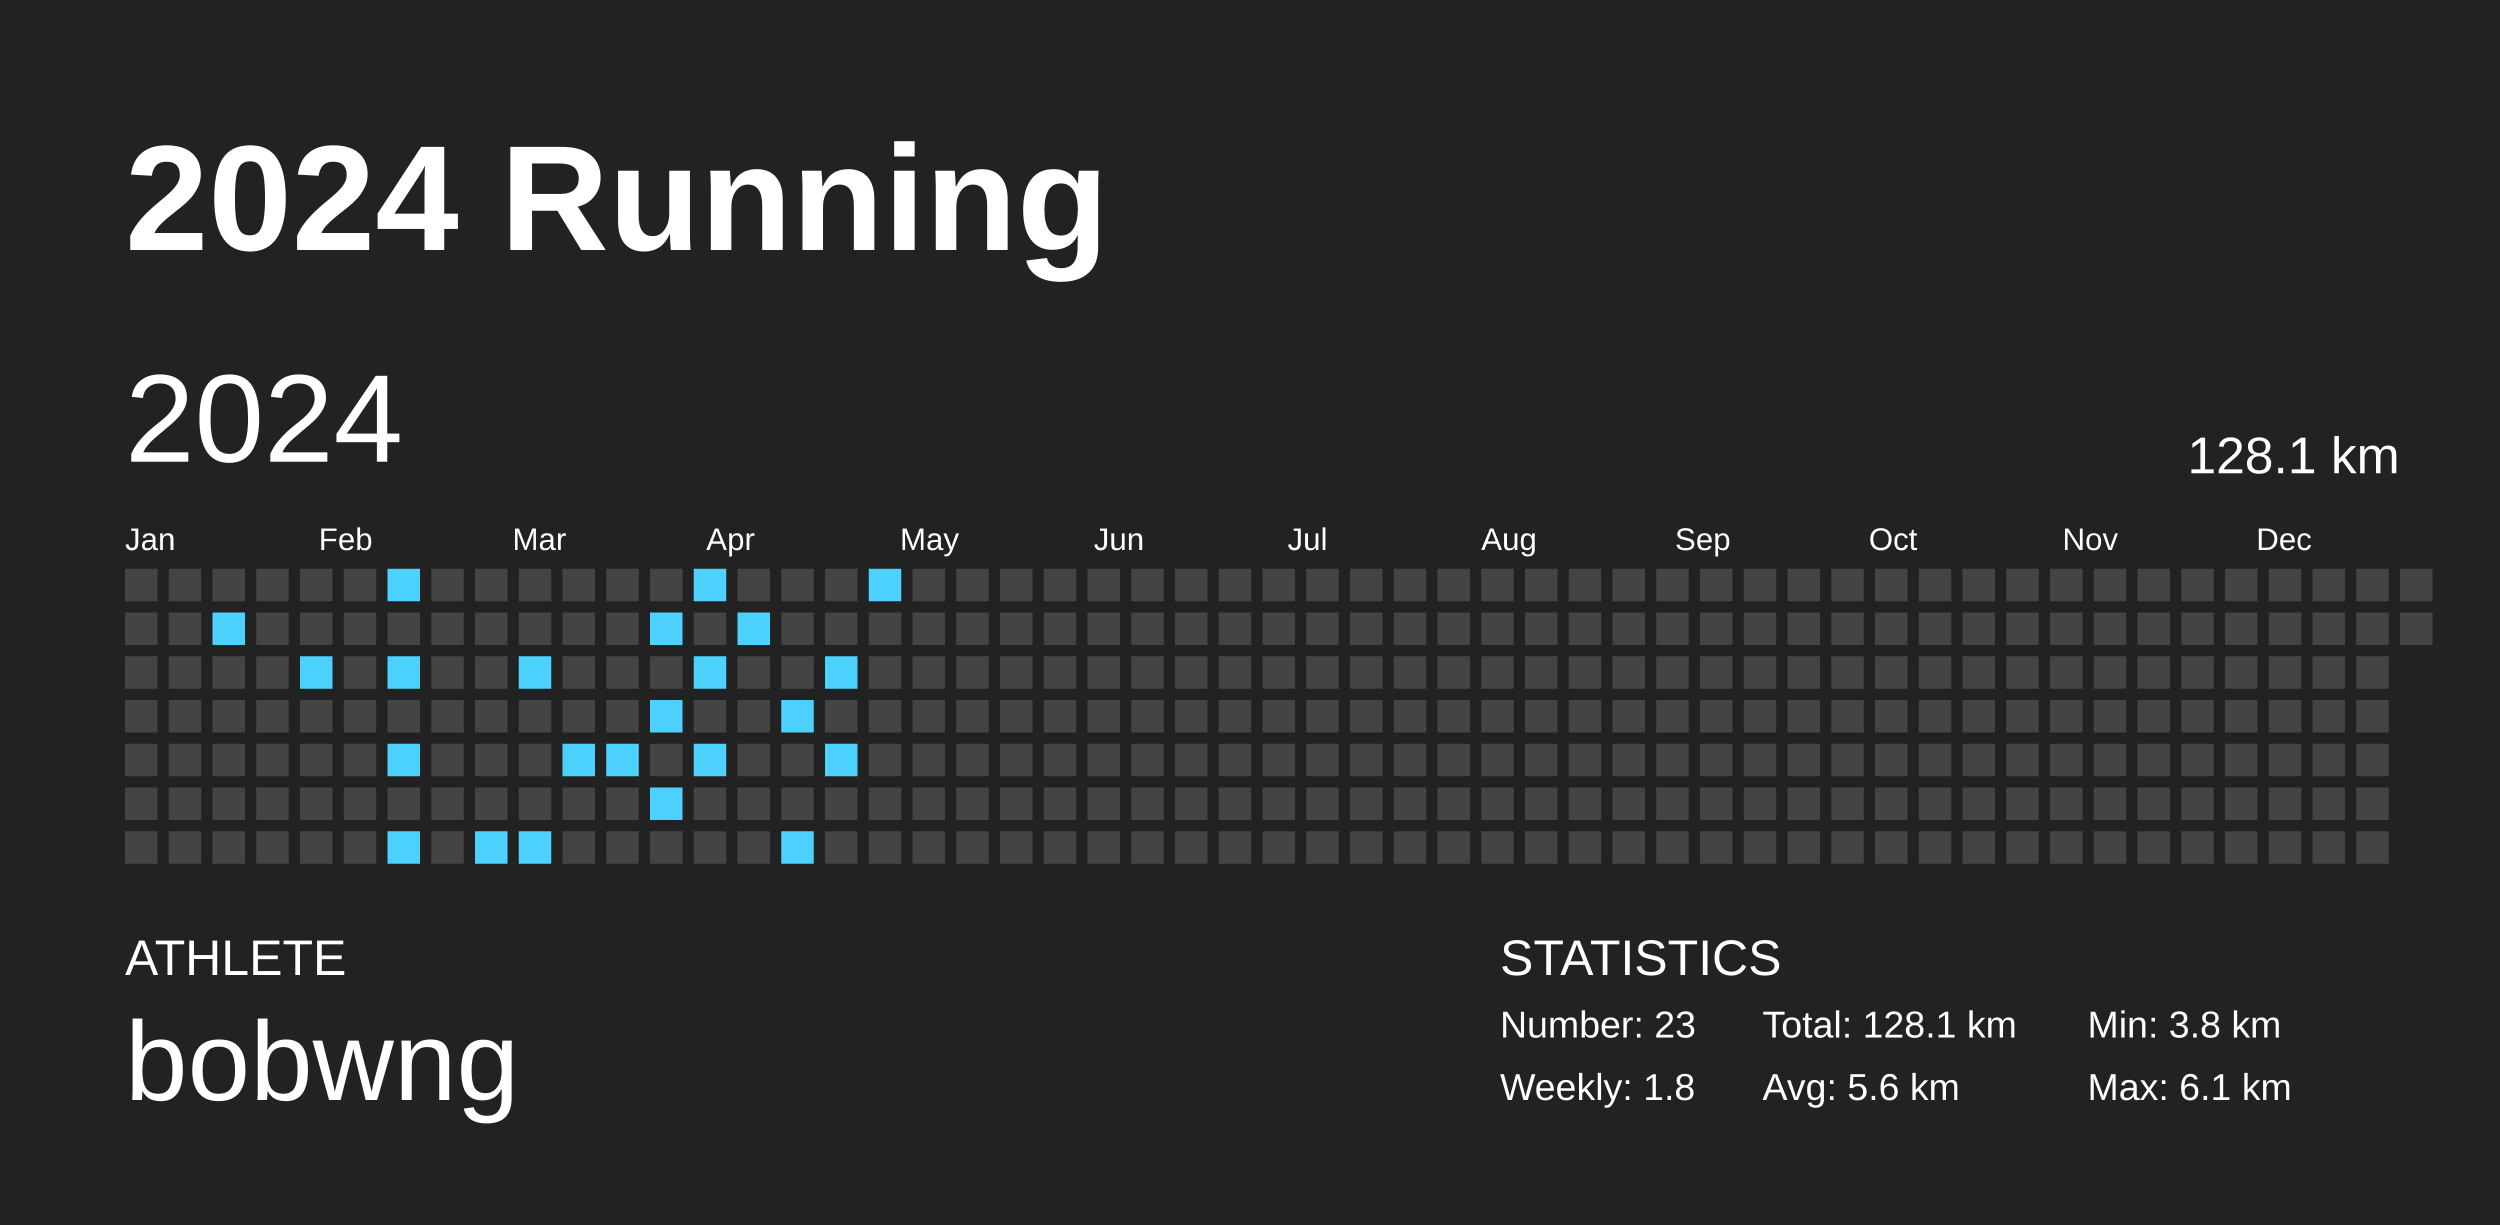
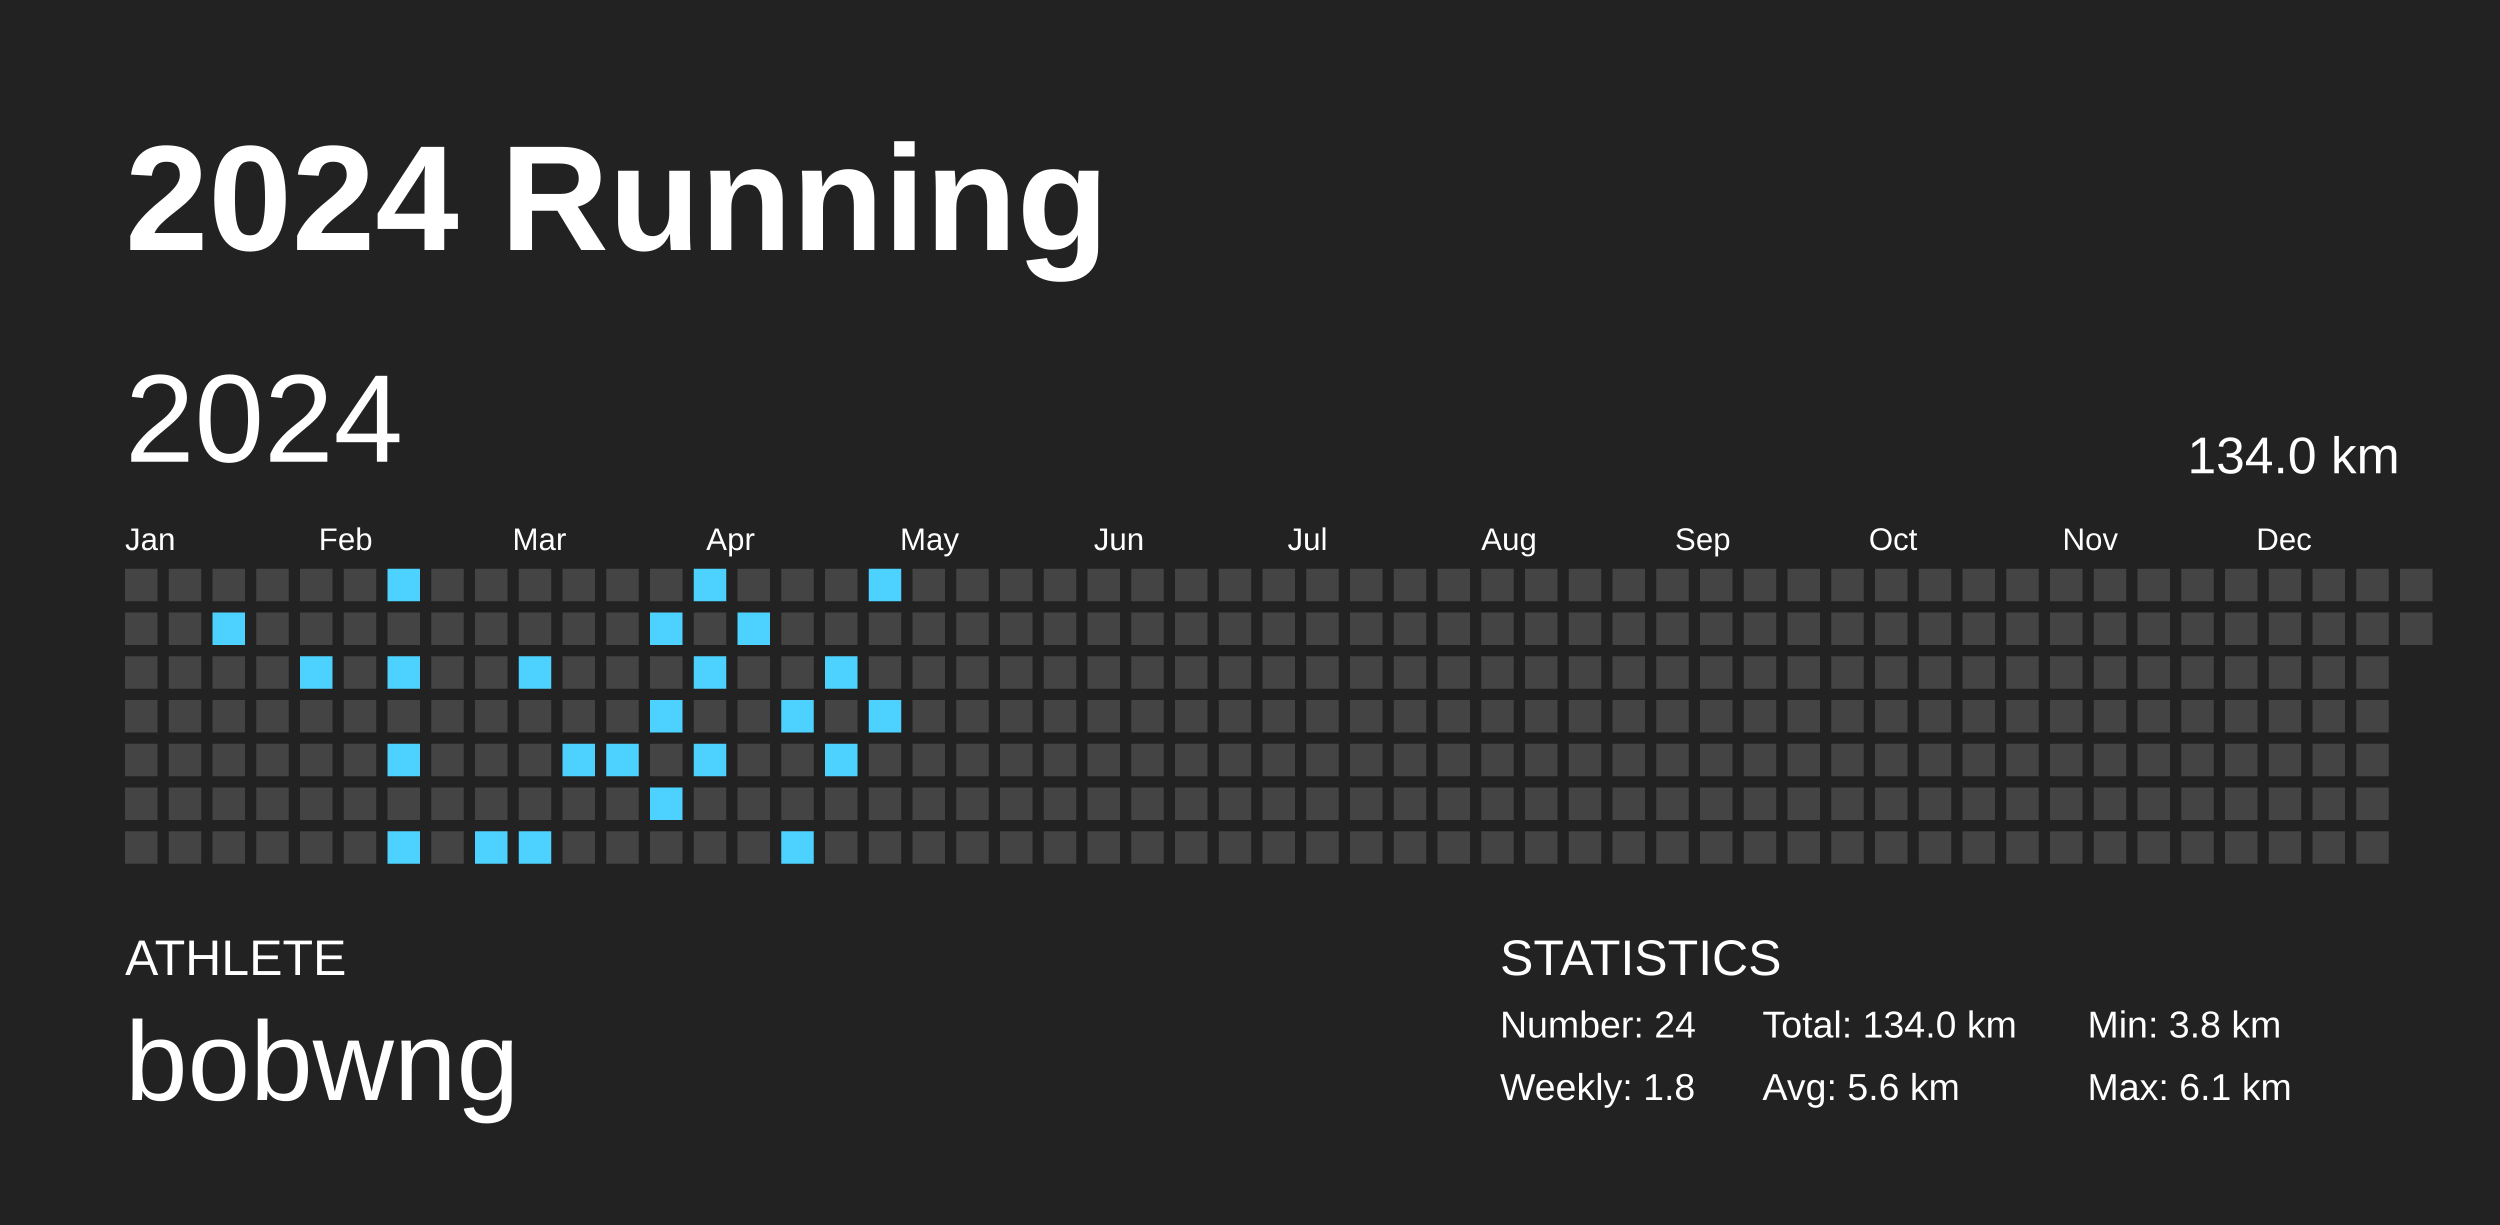
<svg xmlns="http://www.w3.org/2000/svg" baseProfile="full" height="98mm" version="1.1" viewBox="0,0,200,98" width="200mm">
  <defs />
  <rect fill="#222222" height="98" width="200" x="0" y="0" />
  <text fill="#FFFFFF" style="font-size:12px; font-family:Arial; font-weight:bold;" x="10" y="20">2024 Running</text>
  <text fill="#FFFFFF" style="font-size:4px; font-family:Arial" x="10" y="78">ATHLETE</text>
  <text fill="#FFFFFF" style="font-size:9px; font-family:Arial" x="10" y="88">bobwng</text>
  <text fill="#FFFFFF" style="font-size:4px; font-family:Arial" x="120" y="78">STATISTICS</text>
-   <text fill="#FFFFFF" style="font-size:3px; font-family:Arial" x="120" y="83">Number: 23</text>
+   <text fill="#FFFFFF" style="font-size:3px; font-family:Arial" x="120" y="83">Number: 24</text>
  <text fill="#FFFFFF" style="font-size:3px; font-family:Arial" x="120" y="88">Weekly: 1.8</text>
-   <text fill="#FFFFFF" style="font-size:3px; font-family:Arial" x="141" y="83">Total: 128.1 km</text>
+   <text fill="#FFFFFF" style="font-size:3px; font-family:Arial" x="141" y="83">Total: 134.0 km</text>
  <text fill="#FFFFFF" style="font-size:3px; font-family:Arial" x="141" y="88">Avg: 5.6 km</text>
  <text fill="#FFFFFF" style="font-size:3px; font-family:Arial" x="167" y="83">Min: 3.8 km</text>
  <text fill="#FFFFFF" style="font-size:3px; font-family:Arial" x="167" y="88">Max: 6.1 km</text>
  <text dominant-baseline="hanging" fill="#FFFFFF" style="font-size:10.0px; font-family:Arial;" x="10" y="30">2024</text>
-   <text dominant-baseline="hanging" fill="#FFFFFF" style="font-size:4.125px; font-family:Arial;" x="175" y="35">128.1 km</text>
+   <text dominant-baseline="hanging" fill="#FFFFFF" style="font-size:4.125px; font-family:Arial;" x="175" y="35">134.0 km</text>
  <text fill="#FFFFFF" style="font-size:2.5px; font-family:Arial" x="10.0" y="44">Jan</text>
  <text fill="#FFFFFF" style="font-size:2.5px; font-family:Arial" x="25.5" y="44">Feb</text>
  <text fill="#FFFFFF" style="font-size:2.5px; font-family:Arial" x="41.0" y="44">Mar</text>
  <text fill="#FFFFFF" style="font-size:2.5px; font-family:Arial" x="56.5" y="44">Apr</text>
  <text fill="#FFFFFF" style="font-size:2.5px; font-family:Arial" x="72.0" y="44">May</text>
  <text fill="#FFFFFF" style="font-size:2.5px; font-family:Arial" x="87.5" y="44">Jun</text>
  <text fill="#FFFFFF" style="font-size:2.5px; font-family:Arial" x="103.0" y="44">Jul</text>
  <text fill="#FFFFFF" style="font-size:2.5px; font-family:Arial" x="118.5" y="44">Aug</text>
  <text fill="#FFFFFF" style="font-size:2.5px; font-family:Arial" x="134.0" y="44">Sep</text>
  <text fill="#FFFFFF" style="font-size:2.5px; font-family:Arial" x="149.5" y="44">Oct</text>
  <text fill="#FFFFFF" style="font-size:2.5px; font-family:Arial" x="165.0" y="44">Nov</text>
  <text fill="#FFFFFF" style="font-size:2.5px; font-family:Arial" x="180.5" y="44">Dec</text>
  <rect fill="#444444" height="2.6" width="2.6" x="10.0" y="45.5" />
  <rect fill="#444444" height="2.6" width="2.6" x="10.0" y="49.0" />
  <rect fill="#444444" height="2.6" width="2.6" x="10.0" y="52.5" />
  <rect fill="#444444" height="2.6" width="2.6" x="10.0" y="56.0" />
  <rect fill="#444444" height="2.6" width="2.6" x="10.0" y="59.5" />
  <rect fill="#444444" height="2.6" width="2.6" x="10.0" y="63.0" />
  <rect fill="#444444" height="2.6" width="2.6" x="10.0" y="66.5" />
  <rect fill="#444444" height="2.6" width="2.6" x="13.5" y="45.5" />
  <rect fill="#444444" height="2.6" width="2.6" x="13.5" y="49.0" />
  <rect fill="#444444" height="2.6" width="2.6" x="13.5" y="52.5" />
  <rect fill="#444444" height="2.6" width="2.6" x="13.5" y="56.0" />
  <rect fill="#444444" height="2.6" width="2.6" x="13.5" y="59.5" />
  <rect fill="#444444" height="2.6" width="2.6" x="13.5" y="63.0" />
  <rect fill="#444444" height="2.6" width="2.6" x="13.5" y="66.5" />
  <rect fill="#444444" height="2.6" width="2.6" x="17.0" y="45.5" />
  <rect fill="#4dd2ff" height="2.6" width="2.6" x="17.0" y="49.0" />
  <rect fill="#444444" height="2.6" width="2.6" x="17.0" y="52.5" />
  <rect fill="#444444" height="2.6" width="2.6" x="17.0" y="56.0" />
  <rect fill="#444444" height="2.6" width="2.6" x="17.0" y="59.5" />
  <rect fill="#444444" height="2.6" width="2.6" x="17.0" y="63.0" />
  <rect fill="#444444" height="2.6" width="2.6" x="17.0" y="66.5" />
  <rect fill="#444444" height="2.6" width="2.6" x="20.5" y="45.5" />
  <rect fill="#444444" height="2.6" width="2.6" x="20.5" y="49.0" />
  <rect fill="#444444" height="2.6" width="2.6" x="20.5" y="52.5" />
  <rect fill="#444444" height="2.6" width="2.6" x="20.5" y="56.0" />
  <rect fill="#444444" height="2.6" width="2.6" x="20.5" y="59.5" />
  <rect fill="#444444" height="2.6" width="2.6" x="20.5" y="63.0" />
  <rect fill="#444444" height="2.6" width="2.6" x="20.5" y="66.5" />
  <rect fill="#444444" height="2.6" width="2.6" x="24.0" y="45.5" />
  <rect fill="#444444" height="2.6" width="2.6" x="24.0" y="49.0" />
  <rect fill="#4dd2ff" height="2.6" width="2.6" x="24.0" y="52.5" />
  <rect fill="#444444" height="2.6" width="2.6" x="24.0" y="56.0" />
  <rect fill="#444444" height="2.6" width="2.6" x="24.0" y="59.5" />
  <rect fill="#444444" height="2.6" width="2.6" x="24.0" y="63.0" />
  <rect fill="#444444" height="2.6" width="2.6" x="24.0" y="66.5" />
  <rect fill="#444444" height="2.6" width="2.6" x="27.5" y="45.5" />
  <rect fill="#444444" height="2.6" width="2.6" x="27.5" y="49.0" />
  <rect fill="#444444" height="2.6" width="2.6" x="27.5" y="52.5" />
  <rect fill="#444444" height="2.6" width="2.6" x="27.5" y="56.0" />
  <rect fill="#444444" height="2.6" width="2.6" x="27.5" y="59.5" />
  <rect fill="#444444" height="2.6" width="2.6" x="27.5" y="63.0" />
  <rect fill="#444444" height="2.6" width="2.6" x="27.5" y="66.5" />
  <rect fill="#4dd2ff" height="2.6" width="2.6" x="31.0" y="45.5" />
  <rect fill="#444444" height="2.6" width="2.6" x="31.0" y="49.0" />
  <rect fill="#4dd2ff" height="2.6" width="2.6" x="31.0" y="52.5" />
  <rect fill="#444444" height="2.6" width="2.6" x="31.0" y="56.0" />
  <rect fill="#4dd2ff" height="2.6" width="2.6" x="31.0" y="59.5" />
  <rect fill="#444444" height="2.6" width="2.6" x="31.0" y="63.0" />
  <rect fill="#4dd2ff" height="2.6" width="2.6" x="31.0" y="66.5" />
  <rect fill="#444444" height="2.6" width="2.6" x="34.5" y="45.5" />
  <rect fill="#444444" height="2.6" width="2.6" x="34.5" y="49.0" />
  <rect fill="#444444" height="2.6" width="2.6" x="34.5" y="52.5" />
  <rect fill="#444444" height="2.6" width="2.6" x="34.5" y="56.0" />
  <rect fill="#444444" height="2.6" width="2.6" x="34.5" y="59.5" />
  <rect fill="#444444" height="2.6" width="2.6" x="34.5" y="63.0" />
  <rect fill="#444444" height="2.6" width="2.6" x="34.5" y="66.5" />
  <rect fill="#444444" height="2.6" width="2.6" x="38.0" y="45.5" />
  <rect fill="#444444" height="2.6" width="2.6" x="38.0" y="49.0" />
  <rect fill="#444444" height="2.6" width="2.6" x="38.0" y="52.5" />
  <rect fill="#444444" height="2.6" width="2.6" x="38.0" y="56.0" />
  <rect fill="#444444" height="2.6" width="2.6" x="38.0" y="59.5" />
  <rect fill="#444444" height="2.6" width="2.6" x="38.0" y="63.0" />
  <rect fill="#4dd2ff" height="2.6" width="2.6" x="38.0" y="66.5" />
  <rect fill="#444444" height="2.6" width="2.6" x="41.5" y="45.5" />
  <rect fill="#444444" height="2.6" width="2.6" x="41.5" y="49.0" />
  <rect fill="#4dd2ff" height="2.6" width="2.6" x="41.5" y="52.5" />
  <rect fill="#444444" height="2.6" width="2.6" x="41.5" y="56.0" />
  <rect fill="#444444" height="2.6" width="2.6" x="41.5" y="59.5" />
  <rect fill="#444444" height="2.6" width="2.6" x="41.5" y="63.0" />
  <rect fill="#4dd2ff" height="2.6" width="2.6" x="41.5" y="66.5" />
  <rect fill="#444444" height="2.6" width="2.6" x="45.0" y="45.5" />
  <rect fill="#444444" height="2.6" width="2.6" x="45.0" y="49.0" />
  <rect fill="#444444" height="2.6" width="2.6" x="45.0" y="52.5" />
  <rect fill="#444444" height="2.6" width="2.6" x="45.0" y="56.0" />
  <rect fill="#4dd2ff" height="2.6" width="2.6" x="45.0" y="59.5" />
  <rect fill="#444444" height="2.6" width="2.6" x="45.0" y="63.0" />
  <rect fill="#444444" height="2.6" width="2.6" x="45.0" y="66.5" />
  <rect fill="#444444" height="2.6" width="2.6" x="48.5" y="45.5" />
  <rect fill="#444444" height="2.6" width="2.6" x="48.5" y="49.0" />
  <rect fill="#444444" height="2.6" width="2.6" x="48.5" y="52.5" />
  <rect fill="#444444" height="2.6" width="2.6" x="48.5" y="56.0" />
  <rect fill="#4dd2ff" height="2.6" width="2.6" x="48.5" y="59.5" />
  <rect fill="#444444" height="2.6" width="2.6" x="48.5" y="63.0" />
  <rect fill="#444444" height="2.6" width="2.6" x="48.5" y="66.5" />
  <rect fill="#444444" height="2.6" width="2.6" x="52.0" y="45.5" />
  <rect fill="#4dd2ff" height="2.6" width="2.6" x="52.0" y="49.0" />
  <rect fill="#444444" height="2.6" width="2.6" x="52.0" y="52.5" />
  <rect fill="#4dd2ff" height="2.6" width="2.6" x="52.0" y="56.0" />
  <rect fill="#444444" height="2.6" width="2.6" x="52.0" y="59.5" />
  <rect fill="#4dd2ff" height="2.6" width="2.6" x="52.0" y="63.0" />
  <rect fill="#444444" height="2.6" width="2.6" x="52.0" y="66.5" />
  <rect fill="#4dd2ff" height="2.6" width="2.6" x="55.5" y="45.5" />
  <rect fill="#444444" height="2.6" width="2.6" x="55.5" y="49.0" />
  <rect fill="#4dd2ff" height="2.6" width="2.6" x="55.5" y="52.5" />
  <rect fill="#444444" height="2.6" width="2.6" x="55.5" y="56.0" />
  <rect fill="#4dd2ff" height="2.6" width="2.6" x="55.5" y="59.5" />
  <rect fill="#444444" height="2.6" width="2.6" x="55.5" y="63.0" />
  <rect fill="#444444" height="2.6" width="2.6" x="55.5" y="66.5" />
  <rect fill="#444444" height="2.6" width="2.6" x="59.0" y="45.5" />
  <rect fill="#4dd2ff" height="2.6" width="2.6" x="59.0" y="49.0" />
  <rect fill="#444444" height="2.6" width="2.6" x="59.0" y="52.5" />
  <rect fill="#444444" height="2.6" width="2.6" x="59.0" y="56.0" />
  <rect fill="#444444" height="2.6" width="2.6" x="59.0" y="59.5" />
  <rect fill="#444444" height="2.6" width="2.6" x="59.0" y="63.0" />
  <rect fill="#444444" height="2.6" width="2.6" x="59.0" y="66.5" />
  <rect fill="#444444" height="2.6" width="2.6" x="62.5" y="45.5" />
  <rect fill="#444444" height="2.6" width="2.6" x="62.5" y="49.0" />
  <rect fill="#444444" height="2.6" width="2.6" x="62.5" y="52.5" />
  <rect fill="#4dd2ff" height="2.6" width="2.6" x="62.5" y="56.0" />
  <rect fill="#444444" height="2.6" width="2.6" x="62.5" y="59.5" />
  <rect fill="#444444" height="2.6" width="2.6" x="62.5" y="63.0" />
  <rect fill="#4dd2ff" height="2.6" width="2.6" x="62.5" y="66.5" />
  <rect fill="#444444" height="2.6" width="2.6" x="66.0" y="45.5" />
  <rect fill="#444444" height="2.6" width="2.6" x="66.0" y="49.0" />
  <rect fill="#4dd2ff" height="2.6" width="2.6" x="66.0" y="52.5" />
  <rect fill="#444444" height="2.6" width="2.6" x="66.0" y="56.0" />
  <rect fill="#4dd2ff" height="2.6" width="2.6" x="66.0" y="59.5" />
  <rect fill="#444444" height="2.6" width="2.6" x="66.0" y="63.0" />
  <rect fill="#444444" height="2.6" width="2.6" x="66.0" y="66.5" />
  <rect fill="#4dd2ff" height="2.6" width="2.6" x="69.5" y="45.5" />
  <rect fill="#444444" height="2.6" width="2.6" x="69.5" y="49.0" />
  <rect fill="#444444" height="2.6" width="2.6" x="69.5" y="52.5" />
-   <rect fill="#444444" height="2.6" width="2.6" x="69.5" y="56.0" />
+   <rect fill="#4dd2ff" height="2.6" width="2.6" x="69.5" y="56.0" />
  <rect fill="#444444" height="2.6" width="2.6" x="69.5" y="59.5" />
  <rect fill="#444444" height="2.6" width="2.6" x="69.5" y="63.0" />
  <rect fill="#444444" height="2.6" width="2.6" x="69.5" y="66.5" />
  <rect fill="#444444" height="2.6" width="2.6" x="73.0" y="45.5" />
  <rect fill="#444444" height="2.6" width="2.6" x="73.0" y="49.0" />
  <rect fill="#444444" height="2.6" width="2.6" x="73.0" y="52.5" />
  <rect fill="#444444" height="2.6" width="2.6" x="73.0" y="56.0" />
  <rect fill="#444444" height="2.6" width="2.6" x="73.0" y="59.5" />
  <rect fill="#444444" height="2.6" width="2.6" x="73.0" y="63.0" />
  <rect fill="#444444" height="2.6" width="2.6" x="73.0" y="66.5" />
  <rect fill="#444444" height="2.6" width="2.6" x="76.5" y="45.5" />
  <rect fill="#444444" height="2.6" width="2.6" x="76.5" y="49.0" />
  <rect fill="#444444" height="2.6" width="2.6" x="76.5" y="52.5" />
  <rect fill="#444444" height="2.6" width="2.6" x="76.5" y="56.0" />
  <rect fill="#444444" height="2.6" width="2.6" x="76.5" y="59.5" />
  <rect fill="#444444" height="2.6" width="2.6" x="76.5" y="63.0" />
  <rect fill="#444444" height="2.6" width="2.6" x="76.5" y="66.5" />
  <rect fill="#444444" height="2.6" width="2.6" x="80.0" y="45.5" />
  <rect fill="#444444" height="2.6" width="2.6" x="80.0" y="49.0" />
  <rect fill="#444444" height="2.6" width="2.6" x="80.0" y="52.5" />
  <rect fill="#444444" height="2.6" width="2.6" x="80.0" y="56.0" />
  <rect fill="#444444" height="2.6" width="2.6" x="80.0" y="59.5" />
  <rect fill="#444444" height="2.6" width="2.6" x="80.0" y="63.0" />
  <rect fill="#444444" height="2.6" width="2.6" x="80.0" y="66.5" />
  <rect fill="#444444" height="2.6" width="2.6" x="83.5" y="45.5" />
  <rect fill="#444444" height="2.6" width="2.6" x="83.5" y="49.0" />
  <rect fill="#444444" height="2.6" width="2.6" x="83.5" y="52.5" />
  <rect fill="#444444" height="2.6" width="2.6" x="83.5" y="56.0" />
  <rect fill="#444444" height="2.6" width="2.6" x="83.5" y="59.5" />
  <rect fill="#444444" height="2.6" width="2.6" x="83.5" y="63.0" />
  <rect fill="#444444" height="2.6" width="2.6" x="83.5" y="66.5" />
  <rect fill="#444444" height="2.6" width="2.6" x="87.0" y="45.5" />
  <rect fill="#444444" height="2.6" width="2.6" x="87.0" y="49.0" />
  <rect fill="#444444" height="2.6" width="2.6" x="87.0" y="52.5" />
  <rect fill="#444444" height="2.6" width="2.6" x="87.0" y="56.0" />
  <rect fill="#444444" height="2.6" width="2.6" x="87.0" y="59.5" />
  <rect fill="#444444" height="2.6" width="2.6" x="87.0" y="63.0" />
  <rect fill="#444444" height="2.6" width="2.6" x="87.0" y="66.5" />
  <rect fill="#444444" height="2.6" width="2.6" x="90.5" y="45.5" />
  <rect fill="#444444" height="2.6" width="2.6" x="90.5" y="49.0" />
  <rect fill="#444444" height="2.6" width="2.6" x="90.5" y="52.5" />
  <rect fill="#444444" height="2.6" width="2.6" x="90.5" y="56.0" />
  <rect fill="#444444" height="2.6" width="2.6" x="90.5" y="59.5" />
  <rect fill="#444444" height="2.6" width="2.6" x="90.5" y="63.0" />
  <rect fill="#444444" height="2.6" width="2.6" x="90.5" y="66.5" />
  <rect fill="#444444" height="2.6" width="2.6" x="94.0" y="45.5" />
  <rect fill="#444444" height="2.6" width="2.6" x="94.0" y="49.0" />
  <rect fill="#444444" height="2.6" width="2.6" x="94.0" y="52.5" />
  <rect fill="#444444" height="2.6" width="2.6" x="94.0" y="56.0" />
  <rect fill="#444444" height="2.6" width="2.6" x="94.0" y="59.5" />
  <rect fill="#444444" height="2.6" width="2.6" x="94.0" y="63.0" />
  <rect fill="#444444" height="2.6" width="2.6" x="94.0" y="66.5" />
  <rect fill="#444444" height="2.6" width="2.6" x="97.5" y="45.5" />
  <rect fill="#444444" height="2.6" width="2.6" x="97.5" y="49.0" />
  <rect fill="#444444" height="2.6" width="2.6" x="97.5" y="52.5" />
  <rect fill="#444444" height="2.6" width="2.6" x="97.5" y="56.0" />
  <rect fill="#444444" height="2.6" width="2.6" x="97.5" y="59.5" />
  <rect fill="#444444" height="2.6" width="2.6" x="97.5" y="63.0" />
  <rect fill="#444444" height="2.6" width="2.6" x="97.5" y="66.5" />
  <rect fill="#444444" height="2.6" width="2.6" x="101.0" y="45.5" />
  <rect fill="#444444" height="2.6" width="2.6" x="101.0" y="49.0" />
  <rect fill="#444444" height="2.6" width="2.6" x="101.0" y="52.5" />
  <rect fill="#444444" height="2.6" width="2.6" x="101.0" y="56.0" />
  <rect fill="#444444" height="2.6" width="2.6" x="101.0" y="59.5" />
  <rect fill="#444444" height="2.6" width="2.6" x="101.0" y="63.0" />
  <rect fill="#444444" height="2.6" width="2.6" x="101.0" y="66.5" />
  <rect fill="#444444" height="2.6" width="2.6" x="104.5" y="45.5" />
  <rect fill="#444444" height="2.6" width="2.6" x="104.5" y="49.0" />
  <rect fill="#444444" height="2.6" width="2.6" x="104.5" y="52.5" />
  <rect fill="#444444" height="2.6" width="2.6" x="104.5" y="56.0" />
  <rect fill="#444444" height="2.6" width="2.6" x="104.5" y="59.5" />
  <rect fill="#444444" height="2.6" width="2.6" x="104.5" y="63.0" />
  <rect fill="#444444" height="2.6" width="2.6" x="104.5" y="66.5" />
  <rect fill="#444444" height="2.6" width="2.6" x="108.0" y="45.5" />
  <rect fill="#444444" height="2.6" width="2.6" x="108.0" y="49.0" />
  <rect fill="#444444" height="2.6" width="2.6" x="108.0" y="52.5" />
  <rect fill="#444444" height="2.6" width="2.6" x="108.0" y="56.0" />
  <rect fill="#444444" height="2.6" width="2.6" x="108.0" y="59.5" />
  <rect fill="#444444" height="2.6" width="2.6" x="108.0" y="63.0" />
  <rect fill="#444444" height="2.6" width="2.6" x="108.0" y="66.5" />
  <rect fill="#444444" height="2.6" width="2.6" x="111.5" y="45.5" />
  <rect fill="#444444" height="2.6" width="2.6" x="111.5" y="49.0" />
  <rect fill="#444444" height="2.6" width="2.6" x="111.5" y="52.5" />
  <rect fill="#444444" height="2.6" width="2.6" x="111.5" y="56.0" />
  <rect fill="#444444" height="2.6" width="2.6" x="111.5" y="59.5" />
  <rect fill="#444444" height="2.6" width="2.6" x="111.5" y="63.0" />
  <rect fill="#444444" height="2.6" width="2.6" x="111.5" y="66.5" />
  <rect fill="#444444" height="2.6" width="2.6" x="115.0" y="45.5" />
  <rect fill="#444444" height="2.6" width="2.6" x="115.0" y="49.0" />
  <rect fill="#444444" height="2.6" width="2.6" x="115.0" y="52.5" />
  <rect fill="#444444" height="2.6" width="2.6" x="115.0" y="56.0" />
  <rect fill="#444444" height="2.6" width="2.6" x="115.0" y="59.5" />
  <rect fill="#444444" height="2.6" width="2.6" x="115.0" y="63.0" />
  <rect fill="#444444" height="2.6" width="2.6" x="115.0" y="66.5" />
  <rect fill="#444444" height="2.6" width="2.6" x="118.5" y="45.5" />
  <rect fill="#444444" height="2.6" width="2.6" x="118.5" y="49.0" />
  <rect fill="#444444" height="2.6" width="2.6" x="118.5" y="52.5" />
  <rect fill="#444444" height="2.6" width="2.6" x="118.5" y="56.0" />
  <rect fill="#444444" height="2.6" width="2.6" x="118.5" y="59.5" />
  <rect fill="#444444" height="2.6" width="2.6" x="118.5" y="63.0" />
  <rect fill="#444444" height="2.6" width="2.6" x="118.5" y="66.5" />
  <rect fill="#444444" height="2.6" width="2.6" x="122.0" y="45.5" />
  <rect fill="#444444" height="2.6" width="2.6" x="122.0" y="49.0" />
  <rect fill="#444444" height="2.6" width="2.6" x="122.0" y="52.5" />
  <rect fill="#444444" height="2.6" width="2.6" x="122.0" y="56.0" />
  <rect fill="#444444" height="2.6" width="2.6" x="122.0" y="59.5" />
  <rect fill="#444444" height="2.6" width="2.6" x="122.0" y="63.0" />
  <rect fill="#444444" height="2.6" width="2.6" x="122.0" y="66.5" />
  <rect fill="#444444" height="2.6" width="2.6" x="125.5" y="45.5" />
  <rect fill="#444444" height="2.6" width="2.6" x="125.5" y="49.0" />
  <rect fill="#444444" height="2.6" width="2.6" x="125.5" y="52.5" />
  <rect fill="#444444" height="2.6" width="2.6" x="125.5" y="56.0" />
  <rect fill="#444444" height="2.6" width="2.6" x="125.5" y="59.5" />
  <rect fill="#444444" height="2.6" width="2.6" x="125.5" y="63.0" />
  <rect fill="#444444" height="2.6" width="2.6" x="125.5" y="66.5" />
  <rect fill="#444444" height="2.6" width="2.6" x="129.0" y="45.5" />
  <rect fill="#444444" height="2.6" width="2.6" x="129.0" y="49.0" />
  <rect fill="#444444" height="2.6" width="2.6" x="129.0" y="52.5" />
  <rect fill="#444444" height="2.6" width="2.6" x="129.0" y="56.0" />
  <rect fill="#444444" height="2.6" width="2.6" x="129.0" y="59.5" />
  <rect fill="#444444" height="2.6" width="2.6" x="129.0" y="63.0" />
  <rect fill="#444444" height="2.6" width="2.6" x="129.0" y="66.5" />
  <rect fill="#444444" height="2.6" width="2.6" x="132.5" y="45.5" />
  <rect fill="#444444" height="2.6" width="2.6" x="132.5" y="49.0" />
  <rect fill="#444444" height="2.6" width="2.6" x="132.5" y="52.5" />
  <rect fill="#444444" height="2.6" width="2.6" x="132.5" y="56.0" />
  <rect fill="#444444" height="2.6" width="2.6" x="132.5" y="59.5" />
  <rect fill="#444444" height="2.6" width="2.6" x="132.5" y="63.0" />
  <rect fill="#444444" height="2.6" width="2.6" x="132.5" y="66.5" />
  <rect fill="#444444" height="2.6" width="2.6" x="136.0" y="45.5" />
  <rect fill="#444444" height="2.6" width="2.6" x="136.0" y="49.0" />
  <rect fill="#444444" height="2.6" width="2.6" x="136.0" y="52.5" />
  <rect fill="#444444" height="2.6" width="2.6" x="136.0" y="56.0" />
  <rect fill="#444444" height="2.6" width="2.6" x="136.0" y="59.5" />
  <rect fill="#444444" height="2.6" width="2.6" x="136.0" y="63.0" />
  <rect fill="#444444" height="2.6" width="2.6" x="136.0" y="66.5" />
  <rect fill="#444444" height="2.6" width="2.6" x="139.5" y="45.5" />
  <rect fill="#444444" height="2.6" width="2.6" x="139.5" y="49.0" />
  <rect fill="#444444" height="2.6" width="2.6" x="139.5" y="52.5" />
  <rect fill="#444444" height="2.6" width="2.6" x="139.5" y="56.0" />
  <rect fill="#444444" height="2.6" width="2.6" x="139.5" y="59.5" />
  <rect fill="#444444" height="2.6" width="2.6" x="139.5" y="63.0" />
  <rect fill="#444444" height="2.6" width="2.6" x="139.5" y="66.5" />
  <rect fill="#444444" height="2.6" width="2.6" x="143.0" y="45.5" />
  <rect fill="#444444" height="2.6" width="2.6" x="143.0" y="49.0" />
  <rect fill="#444444" height="2.6" width="2.6" x="143.0" y="52.5" />
  <rect fill="#444444" height="2.6" width="2.6" x="143.0" y="56.0" />
  <rect fill="#444444" height="2.6" width="2.6" x="143.0" y="59.5" />
  <rect fill="#444444" height="2.6" width="2.6" x="143.0" y="63.0" />
  <rect fill="#444444" height="2.6" width="2.6" x="143.0" y="66.5" />
  <rect fill="#444444" height="2.6" width="2.6" x="146.5" y="45.5" />
  <rect fill="#444444" height="2.6" width="2.6" x="146.5" y="49.0" />
  <rect fill="#444444" height="2.6" width="2.6" x="146.5" y="52.5" />
  <rect fill="#444444" height="2.6" width="2.6" x="146.5" y="56.0" />
  <rect fill="#444444" height="2.6" width="2.6" x="146.5" y="59.5" />
  <rect fill="#444444" height="2.6" width="2.6" x="146.5" y="63.0" />
  <rect fill="#444444" height="2.6" width="2.6" x="146.5" y="66.5" />
  <rect fill="#444444" height="2.6" width="2.6" x="150.0" y="45.5" />
  <rect fill="#444444" height="2.6" width="2.6" x="150.0" y="49.0" />
  <rect fill="#444444" height="2.6" width="2.6" x="150.0" y="52.5" />
  <rect fill="#444444" height="2.6" width="2.6" x="150.0" y="56.0" />
  <rect fill="#444444" height="2.6" width="2.6" x="150.0" y="59.5" />
  <rect fill="#444444" height="2.6" width="2.6" x="150.0" y="63.0" />
  <rect fill="#444444" height="2.6" width="2.6" x="150.0" y="66.5" />
  <rect fill="#444444" height="2.6" width="2.6" x="153.5" y="45.5" />
  <rect fill="#444444" height="2.6" width="2.6" x="153.5" y="49.0" />
  <rect fill="#444444" height="2.6" width="2.6" x="153.5" y="52.5" />
  <rect fill="#444444" height="2.6" width="2.6" x="153.5" y="56.0" />
  <rect fill="#444444" height="2.6" width="2.6" x="153.5" y="59.5" />
  <rect fill="#444444" height="2.6" width="2.6" x="153.5" y="63.0" />
  <rect fill="#444444" height="2.6" width="2.6" x="153.5" y="66.5" />
  <rect fill="#444444" height="2.6" width="2.6" x="157.0" y="45.5" />
  <rect fill="#444444" height="2.6" width="2.6" x="157.0" y="49.0" />
  <rect fill="#444444" height="2.6" width="2.6" x="157.0" y="52.5" />
  <rect fill="#444444" height="2.6" width="2.6" x="157.0" y="56.0" />
  <rect fill="#444444" height="2.6" width="2.6" x="157.0" y="59.5" />
  <rect fill="#444444" height="2.6" width="2.6" x="157.0" y="63.0" />
  <rect fill="#444444" height="2.6" width="2.6" x="157.0" y="66.5" />
  <rect fill="#444444" height="2.6" width="2.6" x="160.5" y="45.5" />
  <rect fill="#444444" height="2.6" width="2.6" x="160.5" y="49.0" />
  <rect fill="#444444" height="2.6" width="2.6" x="160.5" y="52.5" />
  <rect fill="#444444" height="2.6" width="2.6" x="160.5" y="56.0" />
  <rect fill="#444444" height="2.6" width="2.6" x="160.5" y="59.5" />
  <rect fill="#444444" height="2.6" width="2.6" x="160.5" y="63.0" />
  <rect fill="#444444" height="2.6" width="2.6" x="160.5" y="66.5" />
  <rect fill="#444444" height="2.6" width="2.6" x="164.0" y="45.5" />
  <rect fill="#444444" height="2.6" width="2.6" x="164.0" y="49.0" />
  <rect fill="#444444" height="2.6" width="2.6" x="164.0" y="52.5" />
  <rect fill="#444444" height="2.6" width="2.6" x="164.0" y="56.0" />
  <rect fill="#444444" height="2.6" width="2.6" x="164.0" y="59.5" />
  <rect fill="#444444" height="2.6" width="2.6" x="164.0" y="63.0" />
  <rect fill="#444444" height="2.6" width="2.6" x="164.0" y="66.5" />
  <rect fill="#444444" height="2.6" width="2.6" x="167.5" y="45.5" />
  <rect fill="#444444" height="2.6" width="2.6" x="167.5" y="49.0" />
  <rect fill="#444444" height="2.6" width="2.6" x="167.5" y="52.5" />
  <rect fill="#444444" height="2.6" width="2.6" x="167.5" y="56.0" />
  <rect fill="#444444" height="2.6" width="2.6" x="167.5" y="59.5" />
  <rect fill="#444444" height="2.6" width="2.6" x="167.5" y="63.0" />
  <rect fill="#444444" height="2.6" width="2.6" x="167.5" y="66.5" />
  <rect fill="#444444" height="2.6" width="2.6" x="171.0" y="45.5" />
  <rect fill="#444444" height="2.6" width="2.6" x="171.0" y="49.0" />
  <rect fill="#444444" height="2.6" width="2.6" x="171.0" y="52.5" />
  <rect fill="#444444" height="2.6" width="2.6" x="171.0" y="56.0" />
  <rect fill="#444444" height="2.6" width="2.6" x="171.0" y="59.5" />
  <rect fill="#444444" height="2.6" width="2.6" x="171.0" y="63.0" />
  <rect fill="#444444" height="2.6" width="2.6" x="171.0" y="66.5" />
  <rect fill="#444444" height="2.6" width="2.6" x="174.5" y="45.5" />
  <rect fill="#444444" height="2.6" width="2.6" x="174.5" y="49.0" />
  <rect fill="#444444" height="2.6" width="2.6" x="174.5" y="52.5" />
  <rect fill="#444444" height="2.6" width="2.6" x="174.5" y="56.0" />
  <rect fill="#444444" height="2.6" width="2.6" x="174.5" y="59.5" />
  <rect fill="#444444" height="2.6" width="2.6" x="174.5" y="63.0" />
  <rect fill="#444444" height="2.6" width="2.6" x="174.5" y="66.5" />
  <rect fill="#444444" height="2.6" width="2.6" x="178.0" y="45.5" />
  <rect fill="#444444" height="2.6" width="2.6" x="178.0" y="49.0" />
  <rect fill="#444444" height="2.6" width="2.6" x="178.0" y="52.5" />
  <rect fill="#444444" height="2.6" width="2.6" x="178.0" y="56.0" />
  <rect fill="#444444" height="2.6" width="2.6" x="178.0" y="59.5" />
  <rect fill="#444444" height="2.6" width="2.6" x="178.0" y="63.0" />
  <rect fill="#444444" height="2.6" width="2.6" x="178.0" y="66.5" />
  <rect fill="#444444" height="2.6" width="2.6" x="181.5" y="45.5" />
  <rect fill="#444444" height="2.6" width="2.6" x="181.5" y="49.0" />
  <rect fill="#444444" height="2.6" width="2.6" x="181.5" y="52.5" />
  <rect fill="#444444" height="2.6" width="2.6" x="181.5" y="56.0" />
  <rect fill="#444444" height="2.6" width="2.6" x="181.5" y="59.5" />
  <rect fill="#444444" height="2.6" width="2.6" x="181.5" y="63.0" />
  <rect fill="#444444" height="2.6" width="2.6" x="181.5" y="66.5" />
  <rect fill="#444444" height="2.6" width="2.6" x="185.0" y="45.5" />
  <rect fill="#444444" height="2.6" width="2.6" x="185.0" y="49.0" />
  <rect fill="#444444" height="2.6" width="2.6" x="185.0" y="52.5" />
  <rect fill="#444444" height="2.6" width="2.6" x="185.0" y="56.0" />
  <rect fill="#444444" height="2.6" width="2.6" x="185.0" y="59.5" />
  <rect fill="#444444" height="2.6" width="2.6" x="185.0" y="63.0" />
  <rect fill="#444444" height="2.6" width="2.6" x="185.0" y="66.5" />
  <rect fill="#444444" height="2.6" width="2.6" x="188.5" y="45.5" />
  <rect fill="#444444" height="2.6" width="2.6" x="188.5" y="49.0" />
  <rect fill="#444444" height="2.6" width="2.6" x="188.5" y="52.5" />
  <rect fill="#444444" height="2.6" width="2.6" x="188.5" y="56.0" />
  <rect fill="#444444" height="2.6" width="2.6" x="188.5" y="59.5" />
  <rect fill="#444444" height="2.6" width="2.6" x="188.5" y="63.0" />
  <rect fill="#444444" height="2.6" width="2.6" x="188.5" y="66.5" />
  <rect fill="#444444" height="2.6" width="2.6" x="192.0" y="45.5" />
  <rect fill="#444444" height="2.6" width="2.6" x="192.0" y="49.0" />
</svg>
